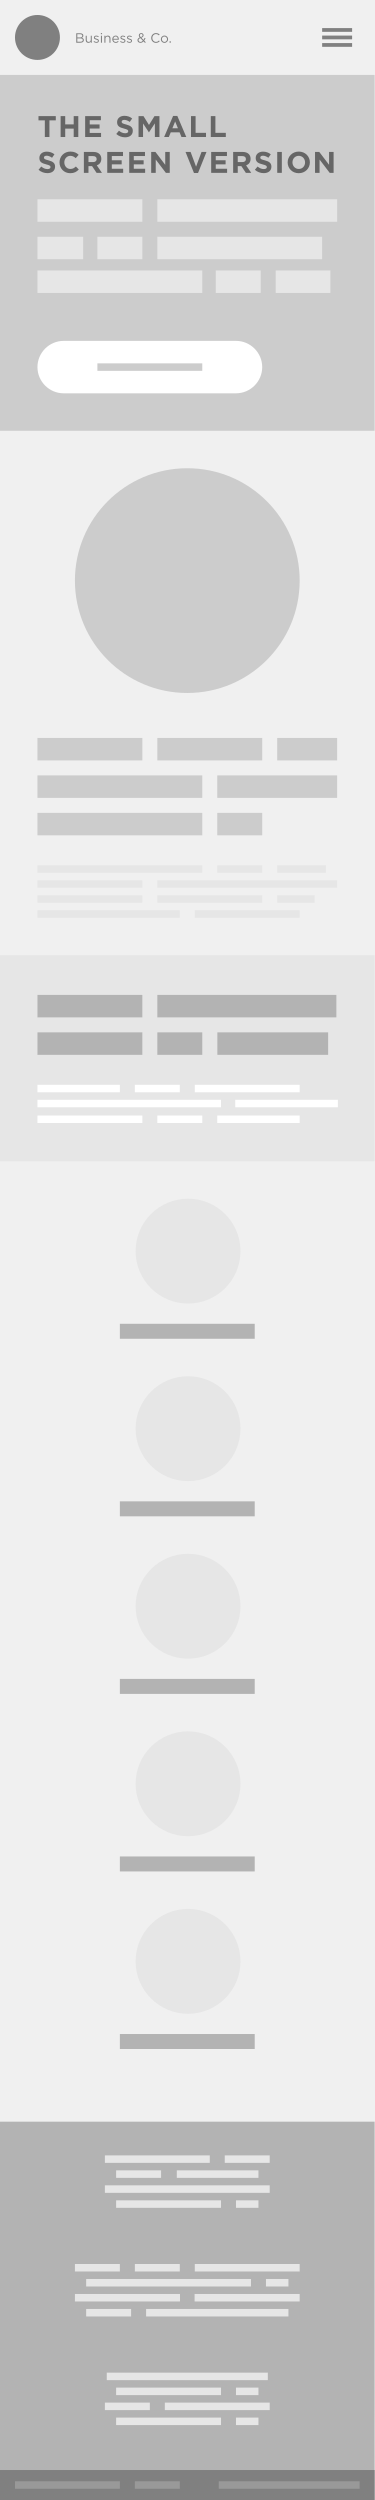
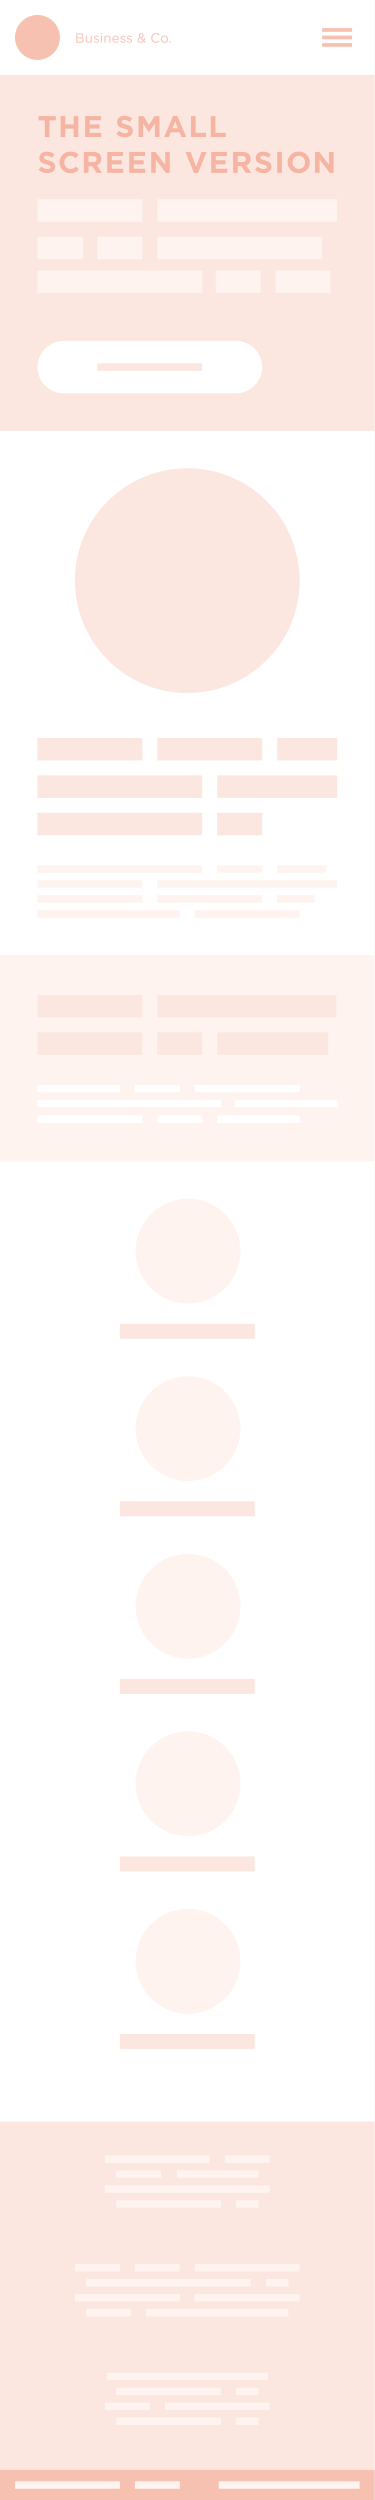
<svg xmlns="http://www.w3.org/2000/svg" version="1.1" id="_x31_2-Column_Grid" x="0px" y="0px" width="500px" height="3337px" viewBox="0 0 500 3337" enable-background="new 0 0 500 3337" xml:space="preserve">
+   <rect fill="#FFFFFF" width="500" height="3337" />
  <g>
-     <circle fill="#808080" cx="50" cy="50" r="30" />
+     <circle fill="#F7C1B2" cx="50" cy="50" r="30" />
  </g>
  <g>
    <g>
-       <path fill="#808080" d="M101.783,44.396h5.365c1.44,0,2.575,0.414,3.295,1.116c0.522,0.54,0.81,1.206,0.81,2.017v0.036    c0,1.638-1.008,2.484-1.999,2.917c1.494,0.45,2.701,1.314,2.701,3.043v0.036c0,2.161-1.818,3.439-4.573,3.439h-5.6V44.396z     M106.914,50.014c1.71,0,2.899-0.774,2.899-2.25v-0.036c0-1.243-0.99-2.053-2.791-2.053h-3.835v4.339H106.914z M107.418,55.722    c1.909,0,3.097-0.846,3.097-2.251v-0.036c0-1.369-1.152-2.161-3.349-2.161h-3.979v4.447H107.418z" />
-       <path fill="#808080" d="M114.4,53.471v-5.779h1.387v5.438c0,1.729,0.936,2.809,2.575,2.809c1.584,0,2.791-1.17,2.791-2.917v-5.329    h1.369V57h-1.369v-1.621c-0.63,1.008-1.584,1.819-3.187,1.819C115.714,57.198,114.4,55.686,114.4,53.471z" />
-       <path fill="#808080" d="M124.858,55.812l0.702-0.99c1.008,0.756,2.125,1.188,3.223,1.188c1.117,0,1.927-0.576,1.927-1.477v-0.036    c0-0.936-1.098-1.296-2.323-1.638c-1.458-0.415-3.079-0.918-3.079-2.629v-0.036c0-1.602,1.333-2.665,3.169-2.665    c1.135,0,2.395,0.396,3.349,1.026l-0.63,1.044c-0.864-0.558-1.855-0.9-2.755-0.9c-1.099,0-1.801,0.576-1.801,1.351v0.036    c0,0.882,1.152,1.225,2.395,1.603c1.44,0.432,2.989,0.99,2.989,2.665v0.036c0,1.765-1.458,2.791-3.313,2.791    C127.378,57.18,125.902,56.658,124.858,55.812z" />
-       <path fill="#808080" d="M134.632,44.126h1.584v1.531h-1.584V44.126z M134.722,47.691h1.387V57h-1.387V47.691z" />
-       <path fill="#808080" d="M139.33,47.691h1.387v1.62c0.612-1.008,1.584-1.818,3.187-1.818c2.25,0,3.565,1.513,3.565,3.727V57h-1.387    v-5.438c0-1.729-0.936-2.809-2.575-2.809c-1.603,0-2.791,1.17-2.791,2.917V57h-1.387V47.691z" />
-       <path fill="#808080" d="M154.523,56.01c1.278,0,2.179-0.522,2.935-1.314l0.864,0.774c-0.936,1.044-2.07,1.746-3.835,1.746    c-2.557,0-4.646-1.962-4.646-4.861c0-2.701,1.891-4.861,4.465-4.861c2.755,0,4.339,2.197,4.339,4.934c0,0.126,0,0.27-0.018,0.486    h-7.382C151.444,54.875,152.884,56.01,154.523,56.01z M157.242,51.796c-0.162-1.692-1.134-3.133-2.971-3.133    c-1.602,0-2.827,1.333-3.024,3.133H157.242z" />
-       <path fill="#808080" d="M160.299,55.812l0.702-0.99c1.008,0.756,2.125,1.188,3.223,1.188c1.117,0,1.927-0.576,1.927-1.477v-0.036    c0-0.936-1.098-1.296-2.323-1.638c-1.458-0.415-3.079-0.918-3.079-2.629v-0.036c0-1.602,1.333-2.665,3.169-2.665    c1.135,0,2.395,0.396,3.349,1.026l-0.63,1.044c-0.864-0.558-1.855-0.9-2.755-0.9c-1.099,0-1.801,0.576-1.801,1.351v0.036    c0,0.882,1.152,1.225,2.395,1.603c1.44,0.432,2.989,0.99,2.989,2.665v0.036c0,1.765-1.458,2.791-3.313,2.791    C162.82,57.18,161.343,56.658,160.299,55.812z" />
-       <path fill="#808080" d="M169.083,55.812l0.702-0.99c1.008,0.756,2.125,1.188,3.223,1.188c1.117,0,1.927-0.576,1.927-1.477v-0.036    c0-0.936-1.098-1.296-2.323-1.638c-1.458-0.415-3.079-0.918-3.079-2.629v-0.036c0-1.602,1.333-2.665,3.169-2.665    c1.135,0,2.395,0.396,3.349,1.026l-0.63,1.044c-0.864-0.558-1.855-0.9-2.755-0.9c-1.099,0-1.801,0.576-1.801,1.351v0.036    c0,0.882,1.152,1.225,2.395,1.603c1.44,0.432,2.989,0.99,2.989,2.665v0.036c0,1.765-1.458,2.791-3.313,2.791    C171.604,57.18,170.127,56.658,169.083,55.812z" />
-       <path fill="#808080" d="M191.567,55.218c-1.152,1.242-2.484,1.962-4.123,1.962c-2.269,0-3.961-1.422-3.961-3.529v-0.036    c0-1.675,1.117-2.881,3.043-3.637c-0.864-1.008-1.26-1.783-1.26-2.773v-0.036c0-1.656,1.333-2.989,3.331-2.989    c1.765,0,3.061,1.278,3.061,2.845v0.036c0,1.603-1.134,2.629-2.971,3.277l2.881,2.935c0.558-0.81,1.062-1.765,1.513-2.809    l1.17,0.54c-0.558,1.188-1.134,2.269-1.819,3.169l2.197,2.251l-1.081,0.828L191.567,55.218z M190.703,54.335l-3.367-3.475    c-1.675,0.612-2.413,1.638-2.413,2.701v0.036c0,1.351,1.081,2.377,2.629,2.377C188.741,55.974,189.785,55.344,190.703,54.335z     M190.325,47.133v-0.036c0-1.008-0.756-1.747-1.783-1.747c-1.134,0-1.909,0.792-1.909,1.818v0.036    c0,0.738,0.306,1.296,1.261,2.323C189.497,48.987,190.325,48.213,190.325,47.133z" />
-       <path fill="#808080" d="M201.825,50.734v-0.036c0-3.565,2.665-6.518,6.374-6.518c2.287,0,3.655,0.81,4.916,1.999l-0.972,1.044    c-1.062-1.008-2.25-1.729-3.961-1.729c-2.791,0-4.879,2.269-4.879,5.167v0.036c0,2.917,2.107,5.203,4.879,5.203    c1.729,0,2.863-0.666,4.069-1.818l0.937,0.918c-1.314,1.333-2.755,2.214-5.042,2.214    C204.508,57.216,201.825,54.354,201.825,50.734z" />
-       <path fill="#808080" d="M214.676,52.391v-0.036c0-2.629,2.053-4.861,4.862-4.861c2.791,0,4.843,2.197,4.843,4.825v0.036    c0,2.629-2.071,4.861-4.879,4.861C216.711,57.216,214.676,55.02,214.676,52.391z M222.959,52.391v-0.036    c0-1.999-1.495-3.637-3.457-3.637c-2.017,0-3.403,1.638-3.403,3.601v0.036c0,1.999,1.477,3.619,3.439,3.619    C221.555,55.974,222.959,54.354,222.959,52.391z" />
-       <path fill="#808080" d="M226.358,55.109h1.657V57h-1.657V55.109z" />
+       <path fill="#F7C1B2" d="M101.783,44.396h5.365c1.44,0,2.575,0.414,3.295,1.116c0.522,0.54,0.81,1.206,0.81,2.017v0.036    c0,1.638-1.008,2.484-1.999,2.917c1.494,0.45,2.701,1.314,2.701,3.043v0.036c0,2.161-1.818,3.439-4.573,3.439h-5.6V44.396H101.783    z M106.914,50.014c1.71,0,2.899-0.774,2.899-2.25v-0.036c0-1.243-0.99-2.053-2.791-2.053h-3.835v4.339H106.914z M107.418,55.722    c1.909,0,3.097-0.846,3.097-2.251v-0.036c0-1.369-1.152-2.161-3.349-2.161h-3.979v4.447L107.418,55.722L107.418,55.722z" />
+       <path fill="#F7C1B2" d="M114.4,53.471v-5.779h1.387v5.438c0,1.729,0.936,2.809,2.575,2.809c1.584,0,2.791-1.17,2.791-2.917v-5.329    h1.369V57h-1.369v-1.621c-0.63,1.008-1.584,1.819-3.187,1.819C115.714,57.198,114.4,55.686,114.4,53.471z" />
+       <path fill="#F7C1B2" d="M124.858,55.812l0.702-0.99c1.008,0.756,2.125,1.188,3.223,1.188c1.117,0,1.927-0.576,1.927-1.477v-0.036    c0-0.936-1.098-1.296-2.323-1.638c-1.458-0.415-3.079-0.918-3.079-2.629v-0.036c0-1.602,1.333-2.665,3.169-2.665    c1.135,0,2.395,0.396,3.349,1.026l-0.63,1.044c-0.864-0.558-1.855-0.9-2.755-0.9c-1.099,0-1.801,0.576-1.801,1.351v0.036    c0,0.882,1.152,1.225,2.395,1.603c1.44,0.432,2.989,0.99,2.989,2.665v0.036c0,1.765-1.458,2.791-3.313,2.791    C127.378,57.18,125.902,56.658,124.858,55.812z" />
+       <path fill="#F7C1B2" d="M134.632,44.126h1.584v1.531h-1.584V44.126z M134.722,47.691h1.387V57h-1.387V47.691z" />
+       <path fill="#F7C1B2" d="M139.33,47.691h1.387v1.62c0.612-1.008,1.584-1.818,3.187-1.818c2.25,0,3.565,1.513,3.565,3.727V57h-1.387    v-5.438c0-1.729-0.936-2.809-2.575-2.809c-1.603,0-2.791,1.17-2.791,2.917V57h-1.387L139.33,47.691L139.33,47.691z" />
+       <path fill="#F7C1B2" d="M154.523,56.01c1.278,0,2.179-0.522,2.935-1.314l0.864,0.774c-0.936,1.044-2.07,1.746-3.835,1.746    c-2.557,0-4.646-1.962-4.646-4.861c0-2.701,1.891-4.861,4.465-4.861c2.755,0,4.339,2.197,4.339,4.934c0,0.126,0,0.27-0.018,0.486    h-7.382C151.444,54.875,152.884,56.01,154.523,56.01z M157.242,51.796c-0.162-1.692-1.134-3.133-2.971-3.133    c-1.602,0-2.827,1.333-3.024,3.133H157.242z" />
+       <path fill="#F7C1B2" d="M160.299,55.812l0.702-0.99c1.008,0.756,2.125,1.188,3.223,1.188c1.117,0,1.927-0.576,1.927-1.477v-0.036    c0-0.936-1.098-1.296-2.323-1.638c-1.458-0.415-3.079-0.918-3.079-2.629v-0.036c0-1.602,1.333-2.665,3.169-2.665    c1.135,0,2.395,0.396,3.349,1.026l-0.63,1.044c-0.864-0.558-1.855-0.9-2.755-0.9c-1.099,0-1.801,0.576-1.801,1.351v0.036    c0,0.882,1.152,1.225,2.395,1.603c1.44,0.432,2.989,0.99,2.989,2.665v0.036c0,1.765-1.458,2.791-3.313,2.791    C162.82,57.18,161.343,56.658,160.299,55.812z" />
+       <path fill="#F7C1B2" d="M169.083,55.812l0.702-0.99c1.008,0.756,2.125,1.188,3.223,1.188c1.117,0,1.927-0.576,1.927-1.477v-0.036    c0-0.936-1.098-1.296-2.323-1.638c-1.458-0.415-3.079-0.918-3.079-2.629v-0.036c0-1.602,1.333-2.665,3.169-2.665    c1.135,0,2.395,0.396,3.349,1.026l-0.63,1.044c-0.864-0.558-1.855-0.9-2.755-0.9c-1.099,0-1.801,0.576-1.801,1.351v0.036    c0,0.882,1.152,1.225,2.395,1.603c1.44,0.432,2.989,0.99,2.989,2.665v0.036c0,1.765-1.458,2.791-3.313,2.791    C171.604,57.18,170.127,56.658,169.083,55.812z" />
+       <path fill="#F7C1B2" d="M191.567,55.218c-1.152,1.242-2.484,1.962-4.123,1.962c-2.269,0-3.961-1.422-3.961-3.529v-0.036    c0-1.675,1.117-2.881,3.043-3.637c-0.864-1.008-1.26-1.783-1.26-2.773v-0.036c0-1.656,1.333-2.989,3.331-2.989    c1.765,0,3.061,1.278,3.061,2.845v0.036c0,1.603-1.134,2.629-2.971,3.277l2.881,2.935c0.558-0.81,1.062-1.765,1.513-2.809    l1.17,0.54c-0.558,1.188-1.134,2.269-1.819,3.169l2.197,2.251l-1.081,0.828L191.567,55.218z M190.703,54.335l-3.367-3.475    c-1.675,0.612-2.413,1.638-2.413,2.701v0.036c0,1.351,1.081,2.377,2.629,2.377C188.741,55.974,189.785,55.344,190.703,54.335z     M190.325,47.133v-0.036c0-1.008-0.756-1.747-1.783-1.747c-1.134,0-1.909,0.792-1.909,1.818v0.036    c0,0.738,0.306,1.296,1.261,2.323C189.497,48.987,190.325,48.213,190.325,47.133z" />
+       <path fill="#F7C1B2" d="M201.825,50.734v-0.036c0-3.565,2.665-6.518,6.374-6.518c2.287,0,3.655,0.81,4.916,1.999l-0.972,1.044    c-1.062-1.008-2.25-1.729-3.961-1.729c-2.791,0-4.879,2.269-4.879,5.167v0.036c0,2.917,2.107,5.203,4.879,5.203    c1.729,0,2.863-0.666,4.069-1.818L213.188,55c-1.314,1.333-2.755,2.214-5.042,2.214C204.508,57.216,201.825,54.354,201.825,50.734    z" />
+       <path fill="#F7C1B2" d="M214.676,52.391v-0.036c0-2.629,2.053-4.861,4.862-4.861c2.791,0,4.843,2.197,4.843,4.825v0.036    c0,2.629-2.071,4.861-4.879,4.861C216.711,57.216,214.676,55.02,214.676,52.391z M222.959,52.391v-0.036    c0-1.999-1.495-3.637-3.457-3.637c-2.017,0-3.403,1.638-3.403,3.601v0.036c0,1.999,1.477,3.619,3.439,3.619    C221.555,55.974,222.959,54.354,222.959,52.391z" />
+       <path fill="#F7C1B2" d="M226.358,55.109h1.657V57h-1.657V55.109z" />
    </g>
  </g>
-   <rect y="100" fill="#CCCCCC" width="500" height="475" />
-   <rect x="50" y="266" fill="#E6E6E6" width="140" height="30" />
-   <rect x="210" y="266" fill="#E6E6E6" width="240" height="30" />
-   <rect x="50" y="316" fill="#E6E6E6" width="61" height="30" />
-   <rect x="130" y="316" fill="#E6E6E6" width="60" height="30" />
-   <rect x="210" y="316" fill="#E6E6E6" width="220" height="30" />
-   <rect x="368" y="361" fill="#E6E6E6" width="73" height="30" />
-   <rect x="288" y="361" fill="#E6E6E6" width="60" height="30" />
-   <rect x="50" y="361" fill="#E6E6E6" width="220" height="30" />
-   <rect x="290" y="1085" fill="#CCCCCC" width="60" height="30" />
-   <rect x="210" y="985" fill="#CCCCCC" width="140" height="30" />
-   <rect x="50" y="985" fill="#CCCCCC" width="140" height="30" />
-   <rect x="370" y="985" fill="#CCCCCC" width="80" height="30" />
-   <rect x="50" y="1035" fill="#CCCCCC" width="220" height="30" />
-   <rect x="290" y="1035" fill="#CCCCCC" width="160" height="30" />
-   <rect x="50" y="1085" fill="#CCCCCC" width="220" height="30" />
-   <rect x="50" y="1155" fill="#E6E6E6" width="220" height="10" />
-   <rect x="290" y="1155" fill="#E6E6E6" width="60" height="10" />
-   <rect x="210" y="1175" fill="#E6E6E6" width="240" height="10" />
-   <rect x="370" y="1155" fill="#E6E6E6" width="65" height="10" />
-   <rect x="370" y="1195" fill="#E6E6E6" width="50" height="10" />
-   <rect x="50.001" y="1215" fill="#E6E6E6" width="189.999" height="10" />
-   <rect x="50.001" y="1175" fill="#E6E6E6" width="140" height="10" />
-   <rect x="260" y="1215" fill="#E6E6E6" width="140" height="10" />
-   <rect x="50.001" y="1195" fill="#E6E6E6" width="140" height="10" />
-   <rect x="210" y="1195" fill="#E6E6E6" width="140" height="10" />
+   <rect y="100" fill="#FBE6E0" width="500" height="475" />
+   <rect x="50" y="266" fill="#FEF3EF" width="140" height="30" />
+   <rect x="210" y="266" fill="#FEF3EF" width="240" height="30" />
+   <rect x="50" y="316" fill="#FEF3EF" width="61" height="30" />
+   <rect x="130" y="316" fill="#FEF3EF" width="60" height="30" />
+   <rect x="210" y="316" fill="#FEF3EF" width="220" height="30" />
+   <rect x="368" y="361" fill="#FEF3EF" width="73" height="30" />
+   <rect x="288" y="361" fill="#FEF3EF" width="60" height="30" />
+   <rect x="50" y="361" fill="#FEF3EF" width="220" height="30" />
+   <rect x="290" y="1085" fill="#FBE6E0" width="60" height="30" />
+   <rect x="210" y="985" fill="#FBE6E0" width="140" height="30" />
+   <rect x="50" y="985" fill="#FBE6E0" width="140" height="30" />
+   <rect x="370" y="985" fill="#FBE6E0" width="80" height="30" />
+   <rect x="50" y="1035" fill="#FBE6E0" width="220" height="30" />
+   <rect x="290" y="1035" fill="#FBE6E0" width="160" height="30" />
+   <rect x="50" y="1085" fill="#FBE6E0" width="220" height="30" />
+   <rect x="50" y="1155" fill="#FEF3EF" width="220" height="10" />
+   <rect x="290" y="1155" fill="#FEF3EF" width="60" height="10" />
+   <rect x="210" y="1175" fill="#FEF3EF" width="240" height="10" />
+   <rect x="370" y="1155" fill="#FEF3EF" width="65" height="10" />
+   <rect x="370" y="1195" fill="#FEF3EF" width="50" height="10" />
+   <rect x="50.001" y="1215" fill="#FEF3EF" width="189.999" height="10" />
+   <rect x="50.001" y="1175" fill="#FEF3EF" width="140" height="10" />
+   <rect x="260" y="1215" fill="#FEF3EF" width="140" height="10" />
+   <rect x="50.001" y="1195" fill="#FEF3EF" width="140" height="10" />
+   <rect x="210" y="1195" fill="#FEF3EF" width="140" height="10" />
  <g>
-     <path fill="#666666" d="M59.845,160.65h-8.489v-5.659h23.117v5.659h-8.489v22.24h-6.138V160.65z" />
-     <path fill="#666666" d="M80.913,154.991h6.138v11.04H98.37v-11.04h6.138v27.899H98.37v-11.2H87.051v11.2h-6.138V154.991z" />
-     <path fill="#666666" d="M113.65,154.991h21.044v5.46h-14.946v5.66h13.152v5.46h-13.152v5.858h15.146v5.46H113.65V154.991z" />
-     <path fill="#666666" d="M155.175,178.825l3.626-4.344c2.511,2.073,5.142,3.388,8.33,3.388c2.511,0,4.025-0.996,4.025-2.63v-0.08   c0-1.555-0.957-2.352-5.62-3.547c-5.62-1.435-9.247-2.989-9.247-8.529v-0.08c0-5.062,4.065-8.41,9.765-8.41   c4.065,0,7.533,1.275,10.363,3.547l-3.188,4.623c-2.471-1.714-4.902-2.75-7.254-2.75s-3.587,1.076-3.587,2.431v0.08   c0,1.833,1.195,2.431,6.018,3.667c5.66,1.475,8.848,3.507,8.848,8.37v0.08c0,5.54-4.225,8.648-10.243,8.648   C162.787,183.289,158.522,181.814,155.175,178.825z" />
-     <path fill="#666666" d="M184.919,154.991h6.616l7.333,11.797l7.333-11.797h6.616v27.899h-6.098v-18.214l-7.852,11.917h-0.159   l-7.772-11.797v18.095h-6.019V154.991z" />
-     <path fill="#666666" d="M231.044,154.792h5.659l11.957,28.099h-6.417l-2.551-6.257h-11.797l-2.551,6.257h-6.257L231.044,154.792z    M237.5,171.212l-3.707-9.047l-3.707,9.047H237.5z" />
-     <path fill="#666666" d="M254.929,154.991h6.138v22.319h13.91v5.58h-20.047V154.991z" />
-     <path fill="#666666" d="M281.378,154.991h6.138v22.319h13.91v5.58h-20.047V154.991z" />
-     <path fill="#666666" d="M51.436,226.646l3.626-4.344c2.511,2.073,5.142,3.388,8.33,3.388c2.511,0,4.025-0.996,4.025-2.63v-0.08   c0-1.555-0.957-2.352-5.62-3.547c-5.62-1.435-9.247-2.989-9.247-8.529v-0.08c0-5.062,4.065-8.41,9.765-8.41   c4.065,0,7.533,1.275,10.363,3.547l-3.188,4.623c-2.471-1.714-4.902-2.75-7.254-2.75s-3.587,1.076-3.587,2.431v0.08   c0,1.833,1.195,2.431,6.018,3.667c5.66,1.475,8.848,3.507,8.848,8.37v0.08c0,5.54-4.225,8.648-10.243,8.648   C59.048,231.11,54.783,229.635,51.436,226.646z" />
-     <path fill="#666666" d="M79.438,216.842v-0.08c0-7.931,5.979-14.428,14.547-14.428c5.261,0,8.41,1.754,11,4.305l-3.906,4.503   c-2.152-1.953-4.344-3.148-7.134-3.148c-4.703,0-8.091,3.906-8.091,8.688v0.08c0,4.783,3.308,8.769,8.091,8.769   c3.188,0,5.141-1.275,7.333-3.269l3.906,3.946c-2.87,3.069-6.058,4.982-11.438,4.982C85.537,231.189,79.438,224.853,79.438,216.842   z" />
-     <path fill="#666666" d="M111.953,202.812h12.754c3.547,0,6.297,0.996,8.13,2.83c1.554,1.554,2.391,3.747,2.391,6.377v0.08   c0,4.504-2.431,7.333-5.978,8.649l6.815,9.964h-7.174l-5.979-8.928h-4.822v8.928h-6.138V202.812z M124.308,216.363   c2.989,0,4.703-1.594,4.703-3.946v-0.08c0-2.63-1.833-3.986-4.823-3.986h-6.098v8.011H124.308z" />
-     <path fill="#666666" d="M143.155,202.812h21.044v5.46h-14.946v5.66h13.152v5.46h-13.152v5.858h15.146v5.46h-21.244V202.812z" />
-     <path fill="#666666" d="M172.482,202.812h21.044v5.46H178.58v5.66h13.152v5.46H178.58v5.858h15.146v5.46h-21.243V202.812z" />
-     <path fill="#666666" d="M201.809,202.812h5.659l13.073,17.178v-17.178h6.058v27.899h-5.221l-13.511-17.736v17.736h-6.058V202.812z" />
-     <path fill="#666666" d="M247.636,202.812h6.775l7.294,19.649l7.293-19.649h6.616l-11.279,28.098h-5.42L247.636,202.812z" />
-     <path fill="#666666" d="M281.884,202.812h21.044v5.46h-14.946v5.66h13.152v5.46h-13.152v5.858h15.146v5.46h-21.244V202.812z" />
-     <path fill="#666666" d="M311.21,202.812h12.754c3.548,0,6.298,0.996,8.131,2.83c1.555,1.554,2.392,3.747,2.392,6.377v0.08   c0,4.504-2.432,7.333-5.979,8.649l6.815,9.964h-7.174l-5.979-8.928h-4.823v8.928h-6.138V202.812z M323.565,216.363   c2.989,0,4.703-1.594,4.703-3.946v-0.08c0-2.63-1.833-3.986-4.822-3.986h-6.098v8.011H323.565z" />
-     <path fill="#666666" d="M340.193,226.646l3.627-4.344c2.511,2.073,5.142,3.388,8.33,3.388c2.511,0,4.025-0.996,4.025-2.63v-0.08   c0-1.555-0.956-2.352-5.619-3.547c-5.62-1.435-9.247-2.989-9.247-8.529v-0.08c0-5.062,4.065-8.41,9.765-8.41   c4.065,0,7.533,1.275,10.362,3.547l-3.188,4.623c-2.471-1.714-4.902-2.75-7.254-2.75s-3.587,1.076-3.587,2.431v0.08   c0,1.833,1.196,2.431,6.019,3.667c5.659,1.475,8.848,3.507,8.848,8.37v0.08c0,5.54-4.225,8.648-10.242,8.648   C347.806,231.11,343.541,229.635,340.193,226.646z" />
-     <path fill="#666666" d="M370.051,202.812h6.138v27.899h-6.138V202.812z" />
-     <path fill="#666666" d="M383.962,216.842v-0.08c0-7.931,6.258-14.428,14.866-14.428c8.609,0,14.787,6.417,14.787,14.348v0.08   c0,7.932-6.258,14.428-14.867,14.428C390.14,231.189,383.962,224.773,383.962,216.842z M407.198,216.842v-0.08   c0-4.783-3.508-8.768-8.45-8.768c-4.941,0-8.369,3.906-8.369,8.688v0.08c0,4.783,3.507,8.769,8.449,8.769   S407.198,221.624,407.198,216.842z" />
-     <path fill="#666666" d="M420.505,202.812h5.66l13.072,17.178v-17.178h6.059v27.899h-5.222l-13.511-17.736v17.736h-6.059V202.812z" />
+     <path fill="#F6B4A2" d="M59.845,160.65h-8.489v-5.659h23.117v5.659h-8.489v22.24h-6.138v-22.24H59.845z" />
+     <path fill="#F6B4A2" d="M80.913,154.991h6.138v11.04H98.37v-11.04h6.138v27.899H98.37v-11.2H87.051v11.2h-6.138V154.991z" />
+     <path fill="#F6B4A2" d="M113.65,154.991h21.044v5.46h-14.946v5.66H132.9v5.46h-13.152v5.858h15.146v5.46H113.65V154.991z" />
+     <path fill="#F6B4A2" d="M155.175,178.825l3.626-4.344c2.511,2.073,5.142,3.388,8.33,3.388c2.511,0,4.025-0.996,4.025-2.63v-0.08   c0-1.555-0.957-2.352-5.62-3.547c-5.62-1.435-9.247-2.989-9.247-8.529v-0.08c0-5.062,4.065-8.41,9.765-8.41   c4.065,0,7.533,1.275,10.363,3.547l-3.188,4.623c-2.471-1.714-4.902-2.75-7.254-2.75s-3.587,1.076-3.587,2.431v0.08   c0,1.833,1.195,2.431,6.018,3.667c5.66,1.475,8.848,3.507,8.848,8.37v0.08c0,5.54-4.225,8.648-10.243,8.648   C162.787,183.289,158.522,181.814,155.175,178.825z" />
+     <path fill="#F6B4A2" d="M184.919,154.991h6.616l7.333,11.797l7.333-11.797h6.616v27.899h-6.098v-18.214l-7.852,11.917h-0.159   l-7.772-11.797v18.095h-6.019v-27.9H184.919z" />
+     <path fill="#F6B4A2" d="M231.044,154.792h5.659l11.957,28.099h-6.417l-2.551-6.257h-11.797l-2.551,6.257h-6.257L231.044,154.792z    M237.5,171.212l-3.707-9.047l-3.707,9.047H237.5z" />
+     <path fill="#F6B4A2" d="M254.929,154.991h6.138v22.319h13.91v5.58H254.93L254.929,154.991L254.929,154.991z" />
+     <path fill="#F6B4A2" d="M281.378,154.991h6.138v22.319h13.91v5.58h-20.047v-27.899H281.378z" />
+     <path fill="#F6B4A2" d="M51.436,226.646l3.626-4.344c2.511,2.073,5.142,3.388,8.33,3.388c2.511,0,4.025-0.996,4.025-2.63v-0.08   c0-1.555-0.957-2.352-5.62-3.547c-5.62-1.435-9.247-2.989-9.247-8.529v-0.08c0-5.062,4.065-8.41,9.765-8.41   c4.065,0,7.533,1.275,10.363,3.547l-3.188,4.623c-2.471-1.714-4.902-2.75-7.254-2.75s-3.587,1.076-3.587,2.431v0.08   c0,1.833,1.195,2.431,6.018,3.667c5.66,1.475,8.848,3.507,8.848,8.37v0.08c0,5.54-4.225,8.648-10.243,8.648   C59.048,231.11,54.783,229.635,51.436,226.646z" />
+     <path fill="#F6B4A2" d="M79.438,216.842v-0.08c0-7.931,5.979-14.428,14.547-14.428c5.261,0,8.41,1.754,11,4.305l-3.906,4.503   c-2.152-1.953-4.344-3.148-7.134-3.148c-4.703,0-8.091,3.906-8.091,8.688v0.08c0,4.783,3.308,8.769,8.091,8.769   c3.188,0,5.141-1.275,7.333-3.269l3.906,3.946c-2.87,3.069-6.058,4.982-11.438,4.982C85.537,231.189,79.438,224.853,79.438,216.842   z" />
+     <path fill="#F6B4A2" d="M111.953,202.812h12.754c3.547,0,6.297,0.996,8.13,2.83c1.554,1.554,2.391,3.747,2.391,6.377v0.08   c0,4.504-2.431,7.333-5.978,8.649l6.815,9.964h-7.174l-5.979-8.928h-4.822v8.928h-6.138L111.953,202.812L111.953,202.812z    M124.308,216.363c2.989,0,4.703-1.594,4.703-3.946v-0.08c0-2.63-1.833-3.986-4.823-3.986h-6.098v8.011L124.308,216.363   L124.308,216.363z" />
+     <path fill="#F6B4A2" d="M143.155,202.812h21.044v5.46h-14.946v5.66h13.152v5.46h-13.152v5.858h15.146v5.46h-21.244L143.155,202.812   L143.155,202.812z" />
+     <path fill="#F6B4A2" d="M172.482,202.812h21.044v5.46H178.58v5.66h13.152v5.46H178.58v5.858h15.146v5.46h-21.243v-27.898H172.482z" />
+     <path fill="#F6B4A2" d="M201.809,202.812h5.659l13.073,17.178v-17.178h6.058v27.899h-5.221l-13.511-17.736v17.736h-6.058V202.812z" />
+     <path fill="#F6B4A2" d="M247.636,202.812h6.775l7.294,19.649l7.293-19.649h6.616l-11.279,28.098h-5.42L247.636,202.812z" />
+     <path fill="#F6B4A2" d="M281.884,202.812h21.044v5.46h-14.946v5.66h13.152v5.46h-13.152v5.858h15.146v5.46h-21.244V202.812z" />
+     <path fill="#F6B4A2" d="M311.21,202.812h12.754c3.548,0,6.298,0.996,8.131,2.83c1.555,1.554,2.392,3.747,2.392,6.377v0.08   c0,4.504-2.432,7.333-5.979,8.649l6.815,9.964h-7.174l-5.979-8.928h-4.823v8.928h-6.138v-27.9H311.21z M323.565,216.363   c2.989,0,4.703-1.594,4.703-3.946v-0.08c0-2.63-1.833-3.986-4.822-3.986h-6.098v8.011L323.565,216.363L323.565,216.363z" />
+     <path fill="#F6B4A2" d="M340.193,226.646l3.627-4.344c2.511,2.073,5.142,3.388,8.33,3.388c2.511,0,4.025-0.996,4.025-2.63v-0.08   c0-1.555-0.956-2.352-5.619-3.547c-5.62-1.435-9.247-2.989-9.247-8.529v-0.08c0-5.062,4.065-8.41,9.765-8.41   c4.065,0,7.533,1.275,10.362,3.547l-3.188,4.623c-2.471-1.714-4.902-2.75-7.254-2.75s-3.587,1.076-3.587,2.431v0.08   c0,1.833,1.196,2.431,6.019,3.667c5.659,1.475,8.848,3.507,8.848,8.37v0.08c0,5.54-4.225,8.648-10.242,8.648   C347.806,231.11,343.541,229.635,340.193,226.646z" />
+     <path fill="#F6B4A2" d="M370.051,202.812h6.138v27.899h-6.138V202.812z" />
+     <path fill="#F6B4A2" d="M383.962,216.842v-0.08c0-7.931,6.258-14.428,14.866-14.428c8.609,0,14.787,6.417,14.787,14.348v0.08   c0,7.932-6.258,14.428-14.867,14.428C390.14,231.189,383.962,224.773,383.962,216.842z M407.198,216.842v-0.08   c0-4.783-3.508-8.768-8.45-8.768c-4.941,0-8.369,3.906-8.369,8.688v0.08c0,4.783,3.507,8.769,8.449,8.769   S407.198,221.624,407.198,216.842z" />
+     <path fill="#F6B4A2" d="M420.505,202.812h5.66l13.072,17.178v-17.178h6.059v27.899h-5.222l-13.511-17.736v17.736h-6.059v-27.899   H420.505z" />
  </g>
-   <circle fill="#CCCCCC" cx="250" cy="775" r="150" />
-   <rect y="1275" fill="#E6E6E6" width="500" height="275" />
+   <circle fill="#FBE6E0" cx="250" cy="775" r="150" />
+   <rect y="1275" fill="#FEF3EF" width="500" height="275" />
  <rect x="50" y="1448" fill="#FFFFFF" width="110" height="10" />
  <rect x="180" y="1448" fill="#FFFFFF" width="60" height="10" />
  <rect x="260" y="1448" fill="#FFFFFF" width="140" height="10" />
  <rect x="290" y="1489" fill="#FFFFFF" width="110" height="10" />
  <rect x="210" y="1489" fill="#FFFFFF" width="60" height="10" />
  <rect x="50" y="1489" fill="#FFFFFF" width="140" height="10" />
  <rect x="50" y="1468" fill="#FFFFFF" width="245" height="10" />
  <rect x="314" y="1468" fill="#FFFFFF" width="137" height="10" />
-   <rect x="50" y="1328" fill="#B3B3B3" width="140" height="30" />
-   <rect x="210" y="1328" fill="#B3B3B3" width="239" height="30" />
-   <rect x="50" y="1378" fill="#B3B3B3" width="140" height="30" />
-   <rect x="210" y="1378" fill="#B3B3B3" width="60" height="30" />
-   <rect x="290.125" y="1378" fill="#B3B3B3" width="147.875" height="30" />
-   <circle fill="#E6E6E6" cx="251" cy="1670" r="70" />
-   <rect x="160" y="1767" fill="#B3B3B3" width="180" height="20" />
-   <circle fill="#E6E6E6" cx="251" cy="1907" r="70" />
-   <rect x="160" y="2004" fill="#B3B3B3" width="180" height="20" />
-   <circle fill="#E6E6E6" cx="251" cy="2144" r="70" />
-   <rect x="160" y="2241" fill="#B3B3B3" width="180" height="20" />
-   <circle fill="#E6E6E6" cx="251" cy="2381" r="70" />
-   <rect x="160" y="2478" fill="#B3B3B3" width="180" height="20" />
-   <circle fill="#E6E6E6" cx="251" cy="2618" r="70" />
-   <rect x="160" y="2715" fill="#B3B3B3" width="180" height="20" />
-   <rect y="2832" fill="#B3B3B3" width="500" height="505" />
-   <rect y="3297" fill="#808080" width="500" height="40" />
+   <rect x="50" y="1328" fill="#FBE6E0" width="140" height="30" />
+   <rect x="210" y="1328" fill="#FBE6E0" width="239" height="30" />
+   <rect x="50" y="1378" fill="#FBE6E0" width="140" height="30" />
+   <rect x="210" y="1378" fill="#FBE6E0" width="60" height="30" />
+   <rect x="290.125" y="1378" fill="#FBE6E0" width="147.875" height="30" />
+   <circle fill="#FEF3EF" cx="251" cy="1670" r="70" />
+   <rect x="160" y="1767" fill="#FBE6E0" width="180" height="20" />
+   <circle fill="#FEF3EF" cx="251" cy="1907" r="70" />
+   <rect x="160" y="2004" fill="#FBE6E0" width="180" height="20" />
+   <circle fill="#FEF3EF" cx="251" cy="2144" r="70" />
+   <rect x="160" y="2241" fill="#FBE6E0" width="180" height="20" />
+   <circle fill="#FEF3EF" cx="251" cy="2381" r="70" />
+   <rect x="160" y="2478" fill="#FBE6E0" width="180" height="20" />
+   <circle fill="#FEF3EF" cx="251" cy="2618" r="70" />
+   <rect x="160" y="2715" fill="#FBE6E0" width="180" height="20" />
+   <rect y="2832" fill="#FBE6E0" width="500" height="505" />
+   <rect y="3297" fill="#F7C1B2" width="500" height="40" />
  <g>
-     <rect x="140" y="2877" fill="#E6E6E6" width="140" height="10" />
-     <rect x="300" y="2877" fill="#E6E6E6" width="60" height="10" />
+     <rect x="140" y="2877" fill="#FEF3EF" width="140" height="10" />
+     <rect x="300" y="2877" fill="#FEF3EF" width="60" height="10" />
  </g>
  <g>
-     <rect x="236" y="2897" fill="#E6E6E6" width="109" height="10" />
-     <rect x="155" y="2897" fill="#E6E6E6" width="60" height="10" />
+     <rect x="236" y="2897" fill="#FEF3EF" width="109" height="10" />
+     <rect x="155" y="2897" fill="#FEF3EF" width="60" height="10" />
  </g>
  <g>
-     <rect x="140" y="2917" fill="#E6E6E6" width="220" height="10" />
+     <rect x="140" y="2917" fill="#FEF3EF" width="220" height="10" />
  </g>
  <g>
-     <rect x="315" y="2937" fill="#E6E6E6" width="30" height="10" />
-     <rect x="155" y="2937" fill="#E6E6E6" width="140" height="10" />
+     <rect x="315" y="2937" fill="#FEF3EF" width="30" height="10" />
+     <rect x="155" y="2937" fill="#FEF3EF" width="140" height="10" />
  </g>
  <g>
-     <rect x="315" y="3187" fill="#E6E6E6" width="30" height="10" />
-     <rect x="155" y="3187" fill="#E6E6E6" width="140" height="10" />
+     <rect x="315" y="3187" fill="#FEF3EF" width="30" height="10" />
+     <rect x="155" y="3187" fill="#FEF3EF" width="140" height="10" />
  </g>
-   <rect x="142.5" y="3167" fill="#E6E6E6" width="215" height="10" />
+   <rect x="142.5" y="3167" fill="#FEF3EF" width="215" height="10" />
  <g>
-     <rect x="220" y="3207" fill="#E6E6E6" width="140" height="10" />
-     <rect x="140" y="3207" fill="#E6E6E6" width="60" height="10" />
+     <rect x="220" y="3207" fill="#FEF3EF" width="140" height="10" />
+     <rect x="140" y="3207" fill="#FEF3EF" width="60" height="10" />
  </g>
  <g>
-     <rect x="315" y="3227" fill="#E6E6E6" width="30" height="10" />
-     <rect x="155" y="3227" fill="#E6E6E6" width="140" height="10" />
+     <rect x="315" y="3227" fill="#FEF3EF" width="30" height="10" />
+     <rect x="155" y="3227" fill="#FEF3EF" width="140" height="10" />
  </g>
-   <rect x="20" y="3312" fill="#999999" width="140" height="10" />
-   <rect x="180" y="3312" fill="#999999" width="60" height="10" />
-   <rect x="292" y="3312" fill="#999999" width="188" height="10" />
+   <rect x="20" y="3312" fill="#FEF3EF" width="140" height="10" />
+   <rect x="180" y="3312" fill="#FEF3EF" width="60" height="10" />
+   <rect x="292" y="3312" fill="#FEF3EF" width="188" height="10" />
  <g>
-     <rect x="100" y="3022" fill="#E6E6E6" width="60" height="10" />
-     <rect x="180" y="3022" fill="#E6E6E6" width="60" height="10" />
-     <rect x="260" y="3022" fill="#E6E6E6" width="140" height="10" />
+     <rect x="100" y="3022" fill="#FEF3EF" width="60" height="10" />
+     <rect x="180" y="3022" fill="#FEF3EF" width="60" height="10" />
+     <rect x="260" y="3022" fill="#FEF3EF" width="140" height="10" />
  </g>
  <g>
-     <rect x="355" y="3042" fill="#E6E6E6" width="30" height="10" />
-     <rect x="115" y="3042" fill="#E6E6E6" width="220" height="10" />
+     <rect x="355" y="3042" fill="#FEF3EF" width="30" height="10" />
+     <rect x="115" y="3042" fill="#FEF3EF" width="220" height="10" />
  </g>
  <g>
-     <rect x="100" y="3062" fill="#E6E6E6" width="140.255" height="10" />
-     <rect x="259.745" y="3062" fill="#E6E6E6" width="140.255" height="10" />
+     <rect x="100" y="3062" fill="#FEF3EF" width="140.255" height="10" />
+     <rect x="259.745" y="3062" fill="#FEF3EF" width="140.255" height="10" />
  </g>
  <g>
-     <rect x="115" y="3082" fill="#E6E6E6" width="60" height="10" />
-     <rect x="195" y="3082" fill="#E6E6E6" width="190" height="10" />
+     <rect x="115" y="3082" fill="#FEF3EF" width="60" height="10" />
+     <rect x="195" y="3082" fill="#FEF3EF" width="190" height="10" />
  </g>
  <g>
    <path fill="#FFFFFF" d="M350,490c0,19.25-15.75,35-35,35H85c-19.25,0-35-15.75-35-35l0,0c0-19.25,15.75-35,35-35h230   C334.25,455,350,470.75,350,490L350,490z" />
  </g>
-   <rect x="130" y="485" fill="#CCCCCC" width="140" height="10" />
-   <rect x="430" y="37.5" fill="#808080" width="40" height="5" />
-   <rect x="430" y="47.5" fill="#808080" width="40" height="5" />
-   <rect x="430" y="57.5" fill="#808080" width="40" height="5" />
+   <rect x="130" y="485" fill="#FBE6E0" width="140" height="10" />
+   <rect x="430" y="37.5" fill="#F7C1B2" width="40" height="5" />
+   <rect x="430" y="47.5" fill="#F7C1B2" width="40" height="5" />
+   <rect x="430" y="57.5" fill="#F7C1B2" width="40" height="5" />
</svg>
